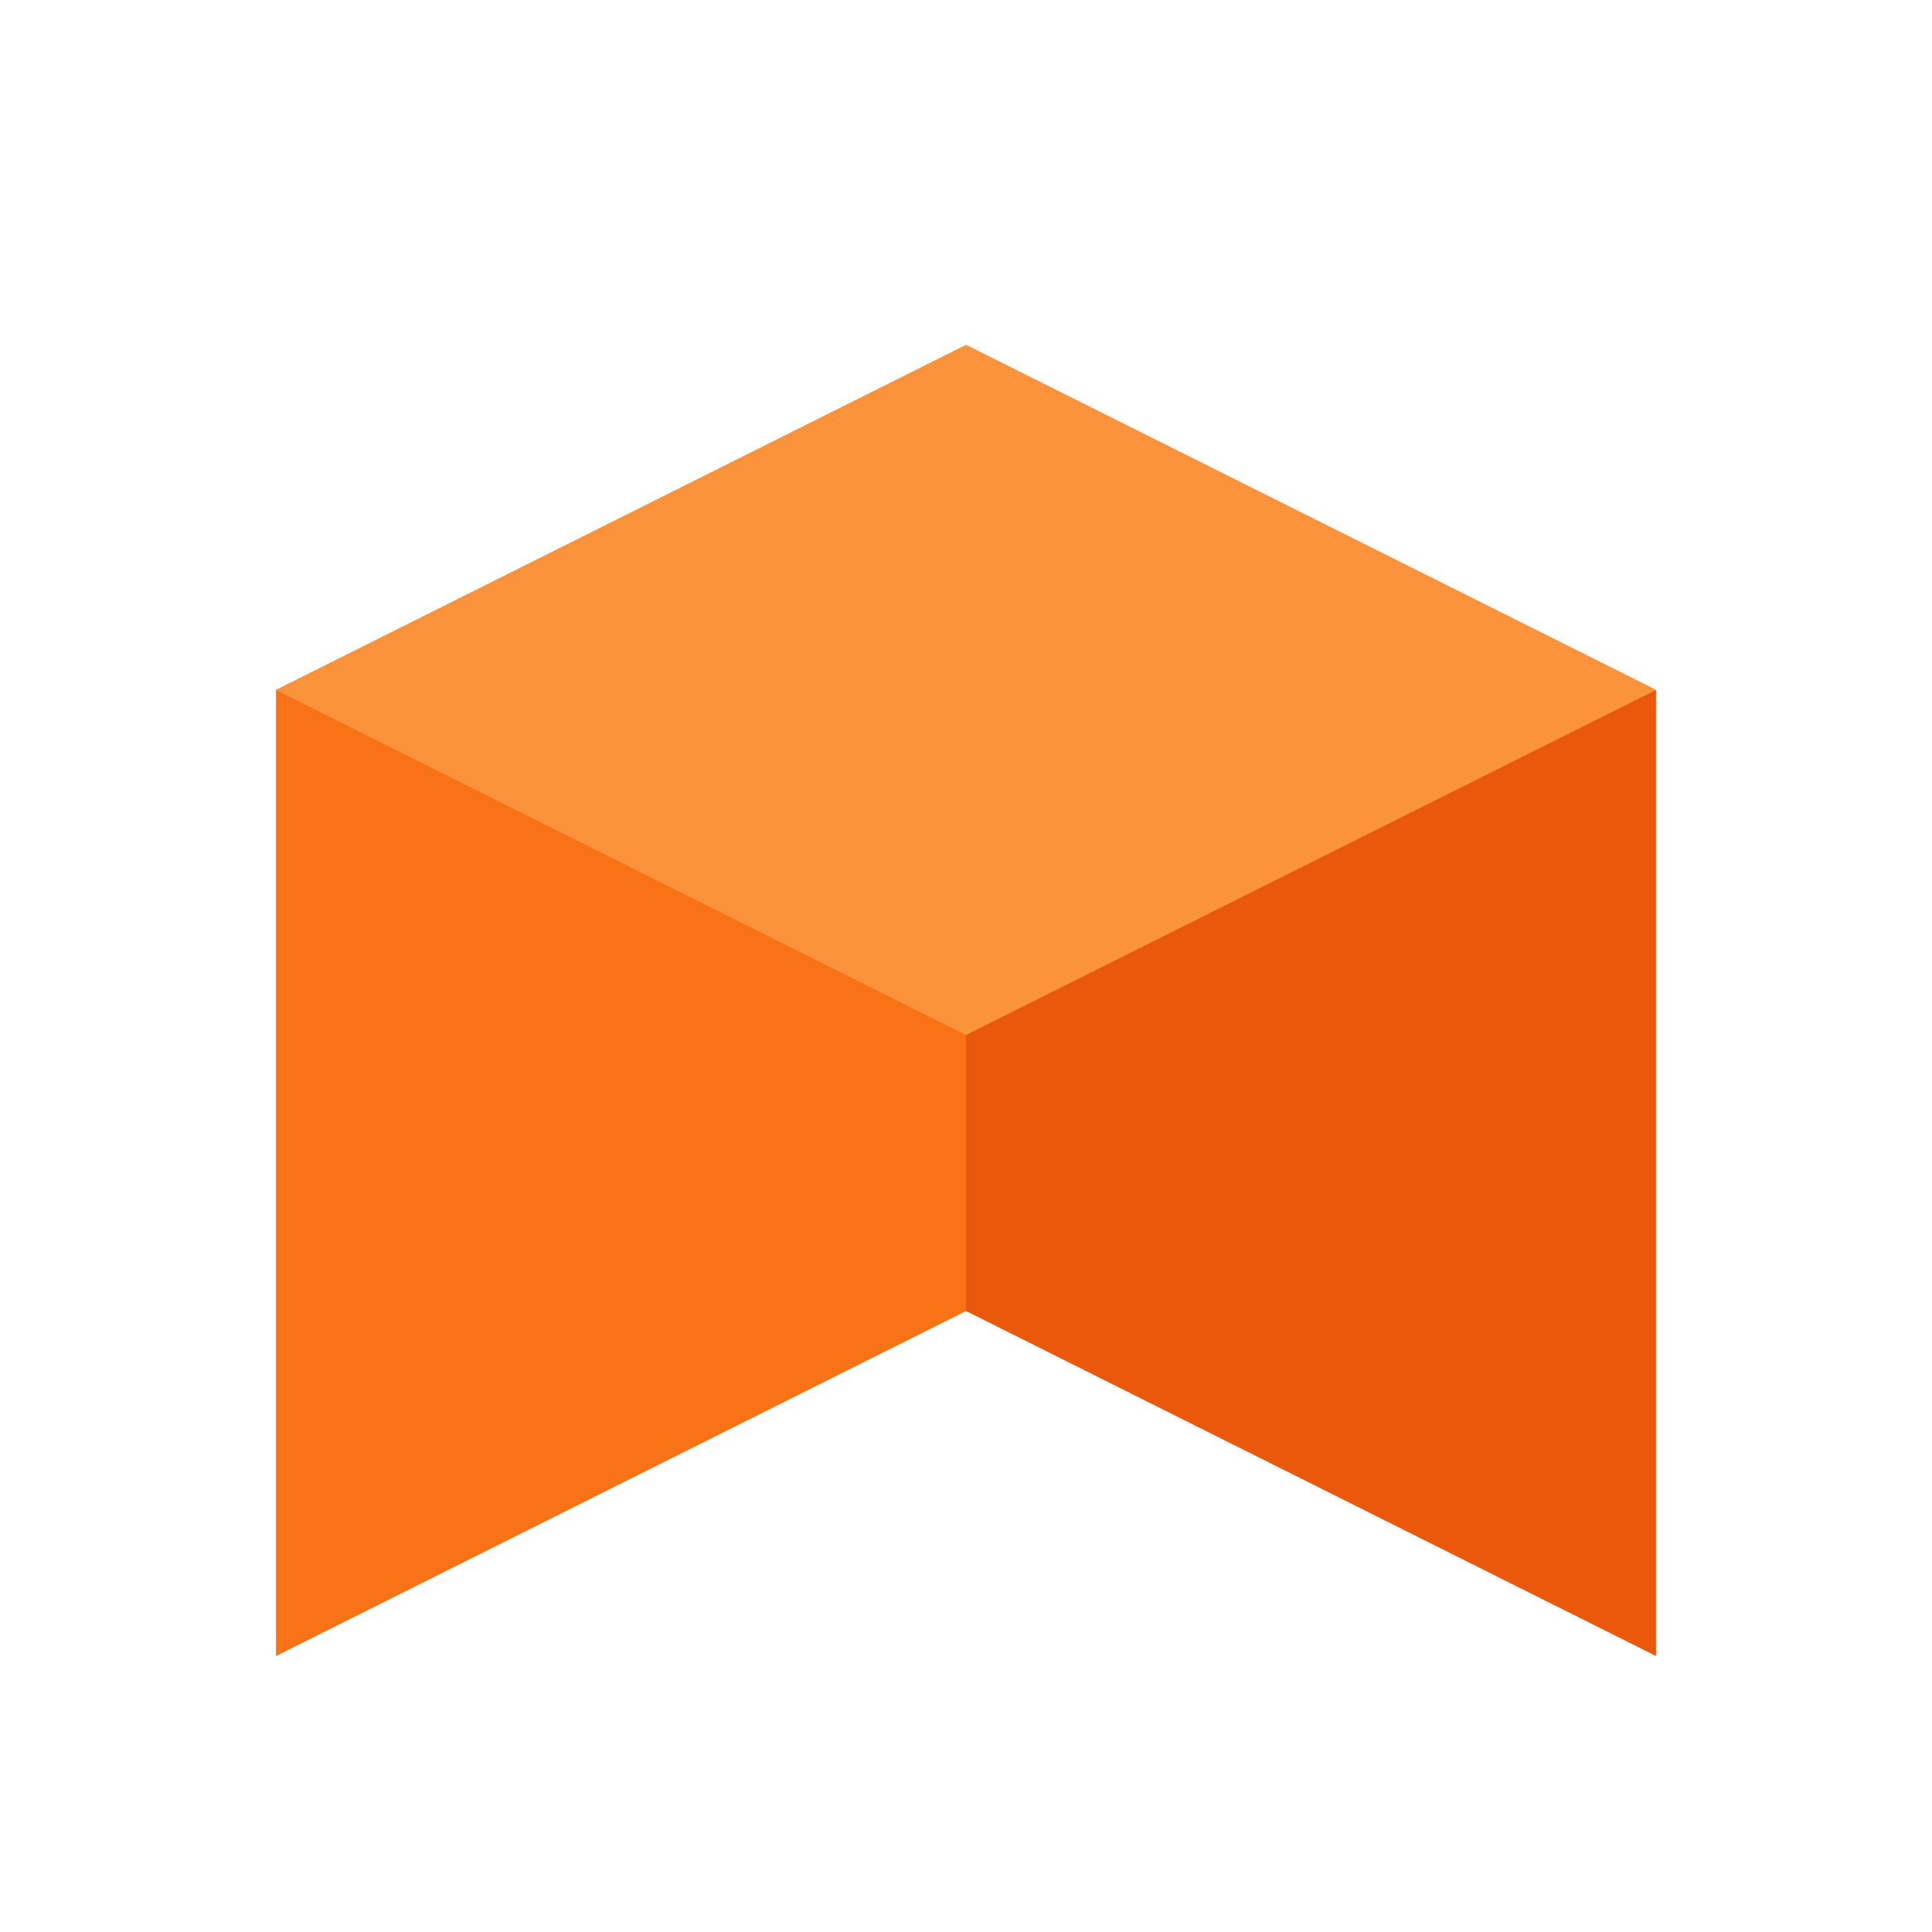
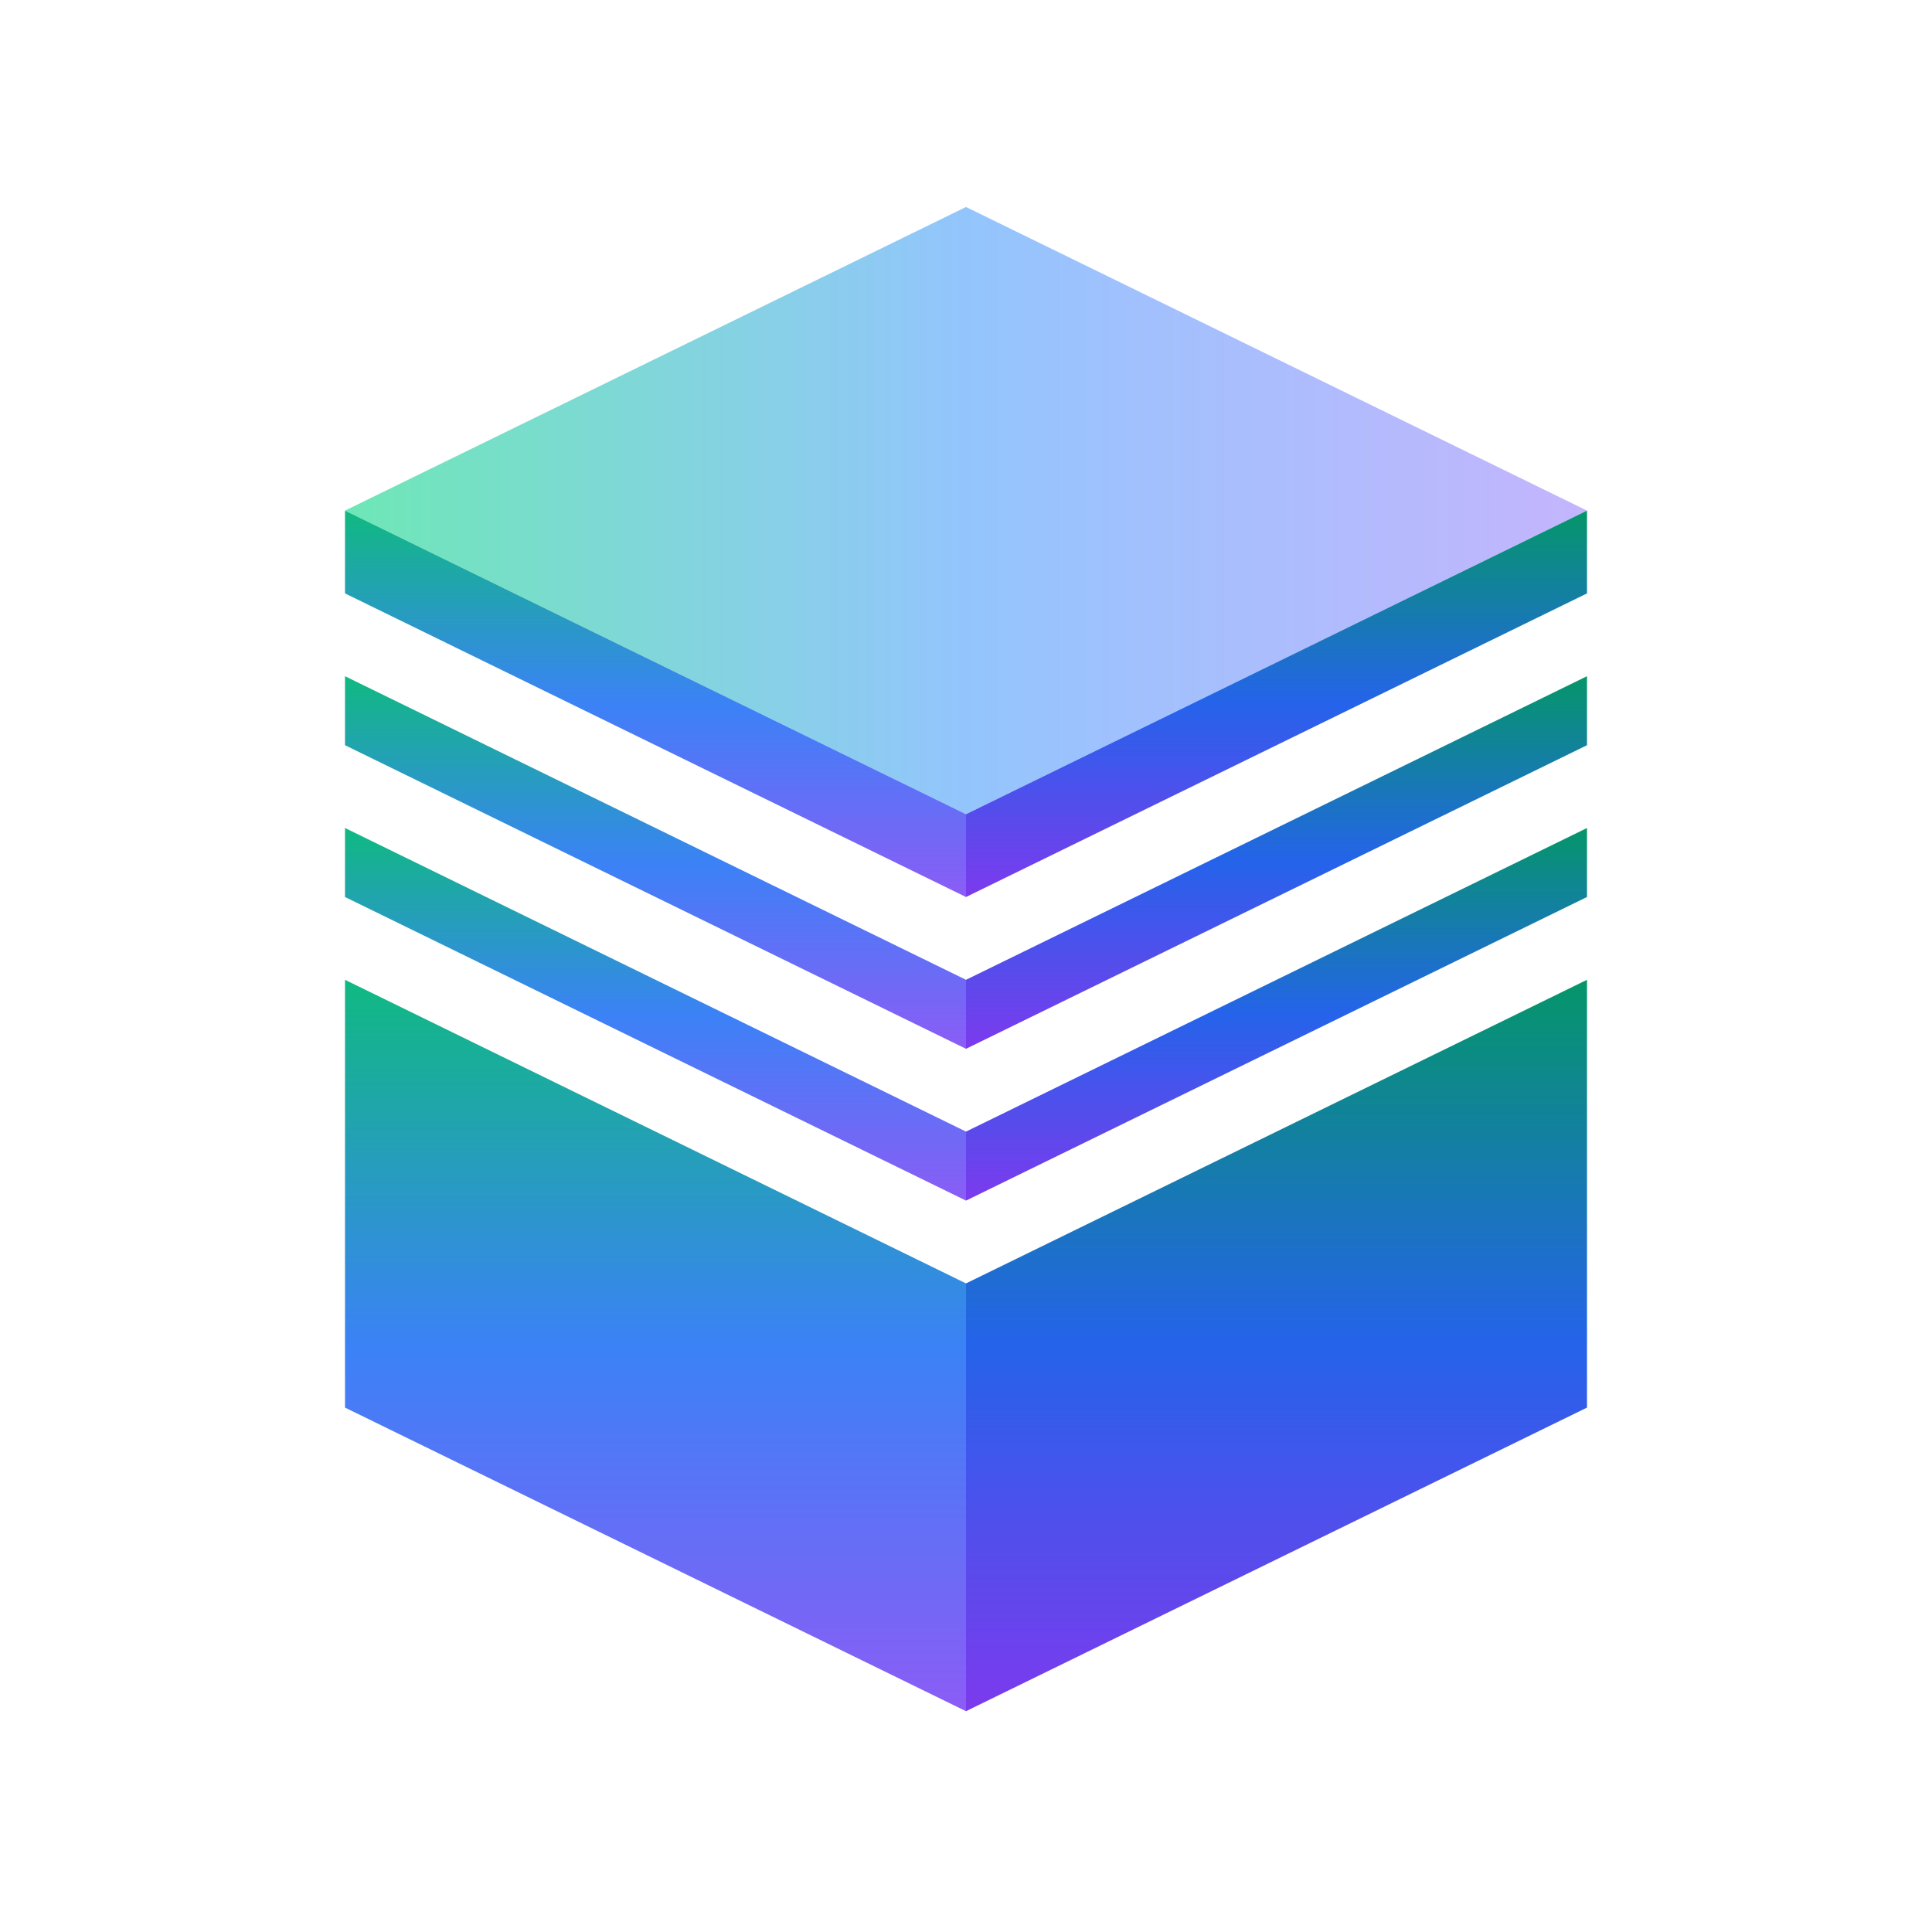
<svg xmlns="http://www.w3.org/2000/svg" viewBox="0 0 140 140" width="140" height="140">
-   <polygon points="20,50 70,25 70,95 20,120" fill="#f97316" />
-   <polygon points="70,25 120,50 120,120 70,95" fill="#ea580c" />
-   <polygon points="20,50 70,25 120,50 70,75" fill="#fb923c" />
+   <defs>
+     <linearGradient id="left" x1="0%" y1="0%" x2="0%" y2="100%">
+       <stop offset="0%" stop-color="#10B981" />
+       <stop offset="50%" stop-color="#3B82F6" />
+       <stop offset="100%" stop-color="#8B5CF6" />
+     </linearGradient>
+     <linearGradient id="right" x1="0%" y1="0%" x2="0%" y2="100%">
+       <stop offset="0%" stop-color="#059669" />
+       <stop offset="50%" stop-color="#2563EB" />
+       <stop offset="100%" stop-color="#7C3AED" />
+     </linearGradient>
+     <linearGradient id="top" x1="0%" y1="0%" x2="100%" y2="0%">
+       <stop offset="0%" stop-color="#6EE7B7" />
+       <stop offset="50%" stop-color="#93C5FD" />
+       <stop offset="100%" stop-color="#C4B5FD" />
+     </linearGradient>
+   </defs>
+   <polygon points="25,37 70,15 115,37 70,59" fill="url(#top)" />
+   <polygon points="25,37 70,59 70,65 25,43" fill="url(#left)" />
+   <polygon points="70,59 115,37 115,43 70,65" fill="url(#right)" />
+   <polygon points="25,49 70,71 70,76 25,54" fill="url(#left)" />
+   <polygon points="70,71 115,49 115,54 70,76" fill="url(#right)" />
+   <polygon points="25,60 70,82 70,87 25,65" fill="url(#left)" />
+   <polygon points="70,82 115,60 115,65 70,87" fill="url(#right)" />
+   <polygon points="25,71 70,93 70,124 25,102" fill="url(#left)" />
+   <polygon points="70,93 115,71 115,102 70,124" fill="url(#right)" />
</svg>
